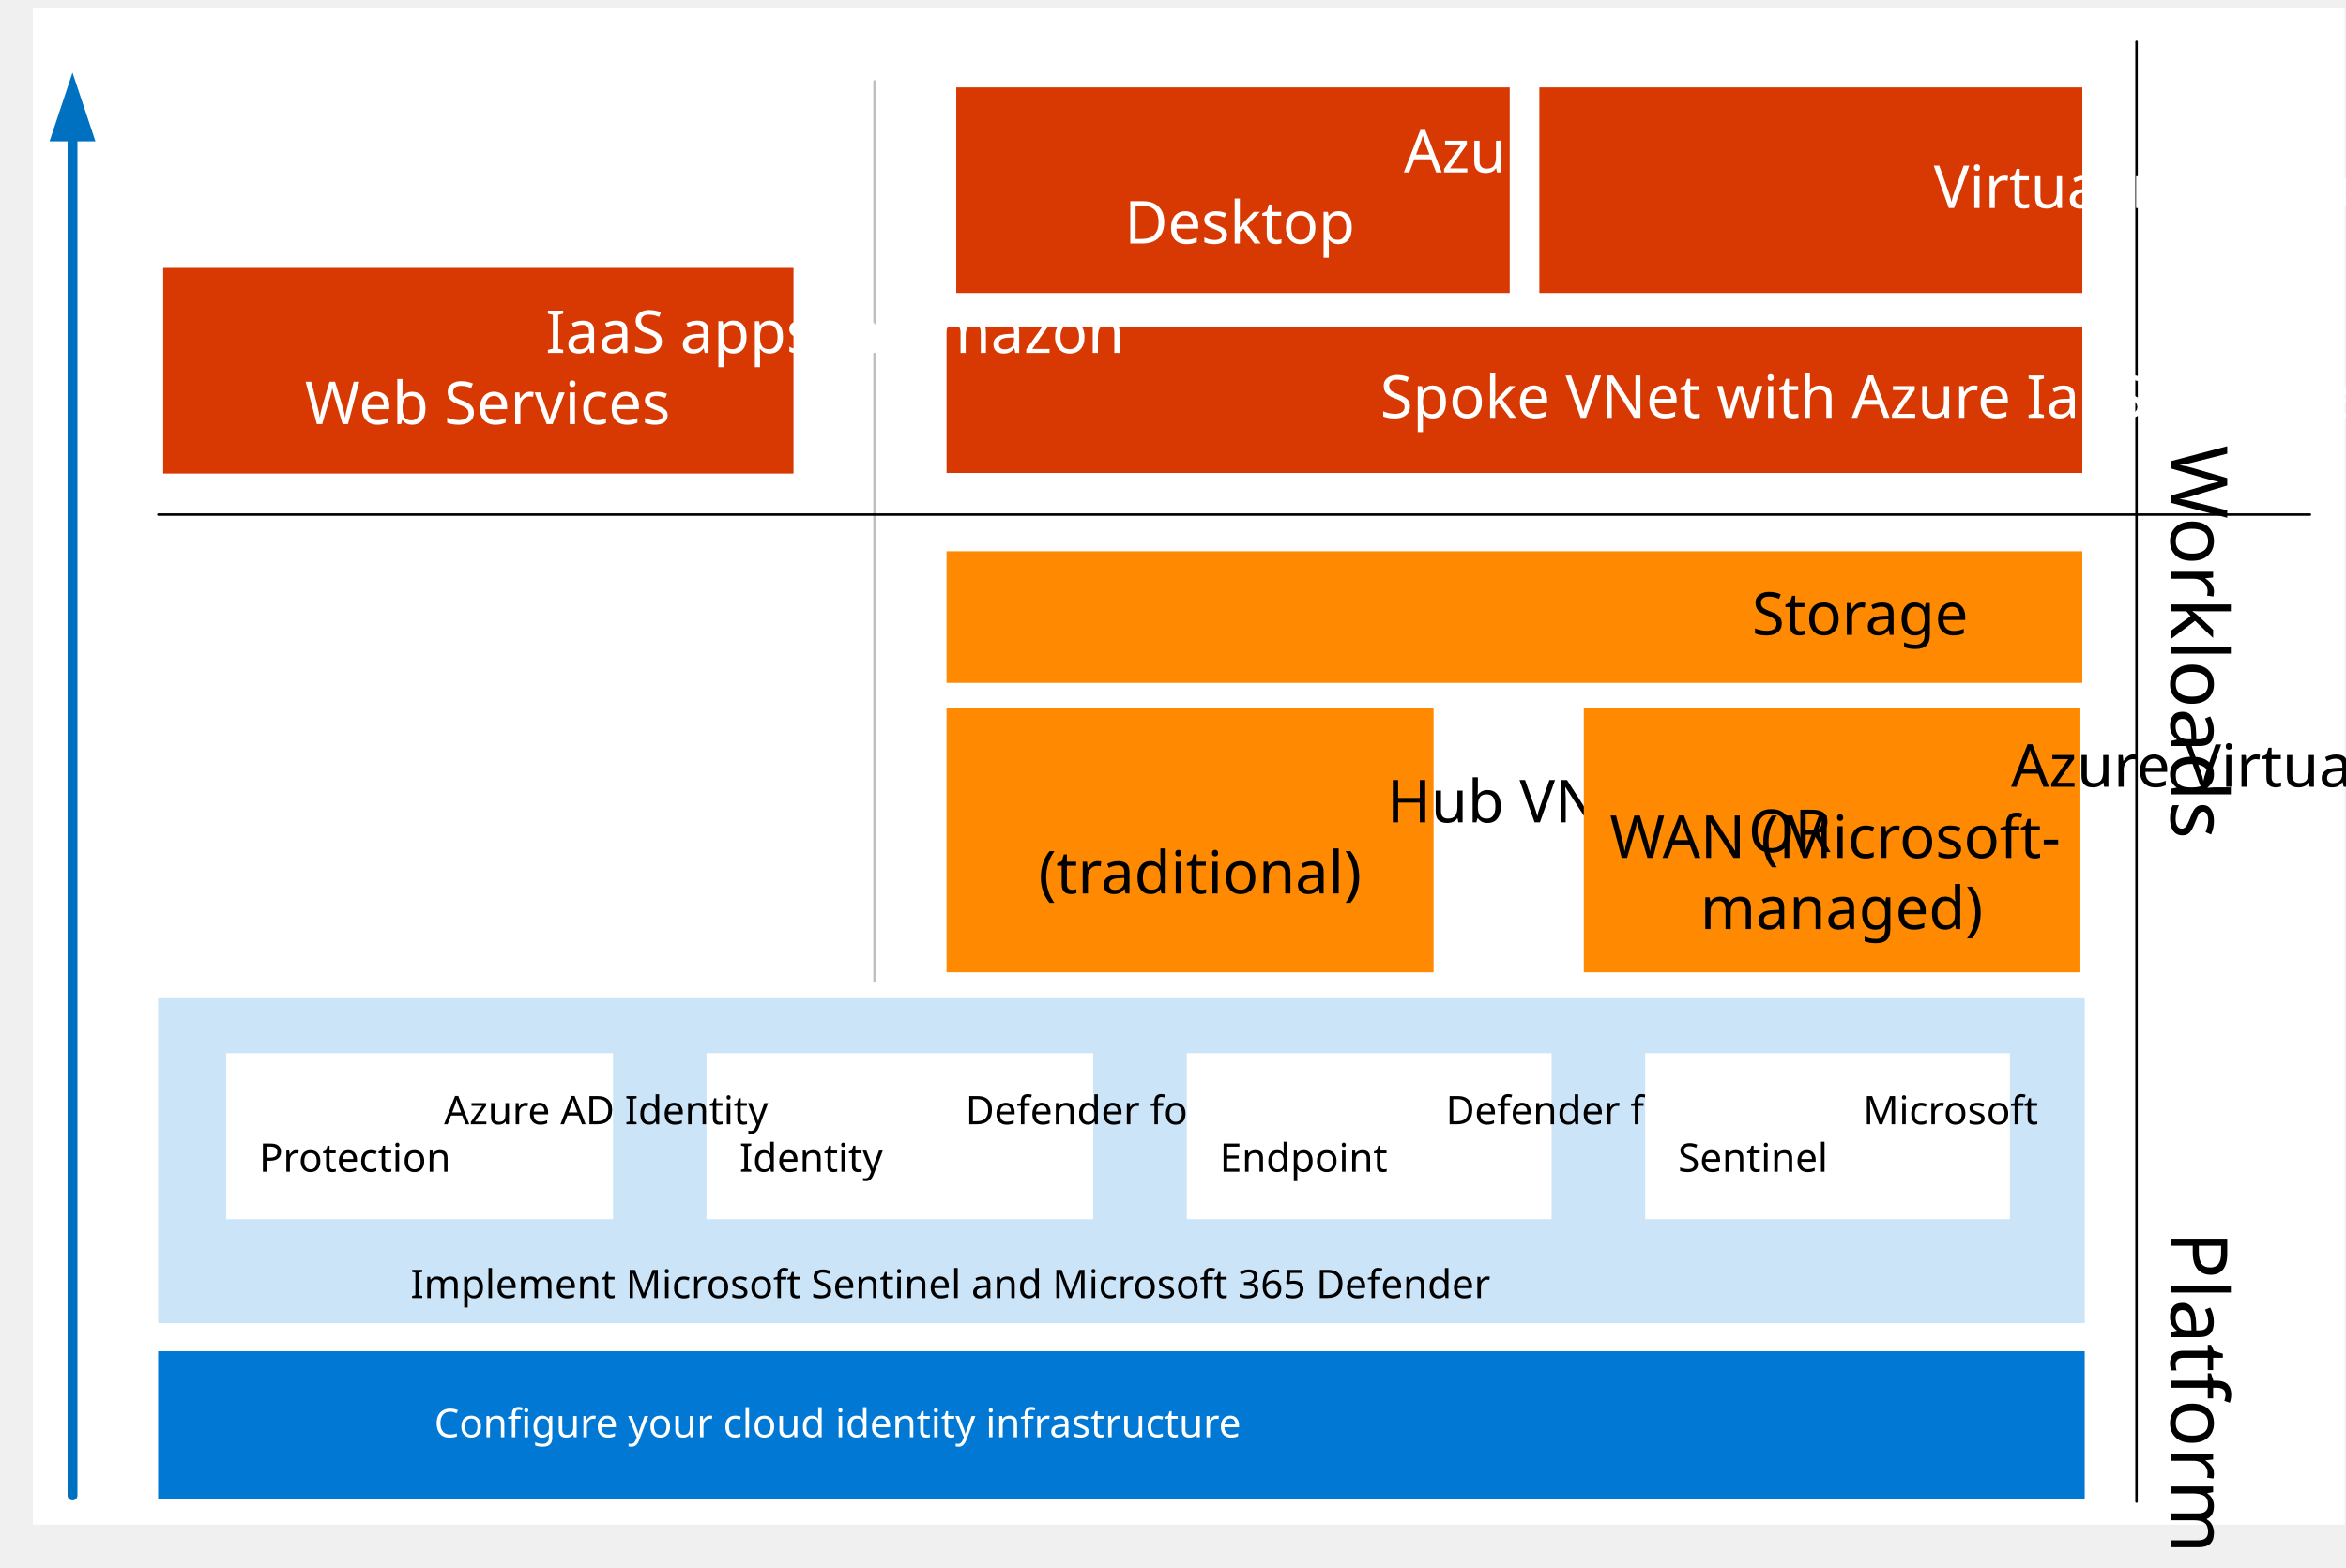
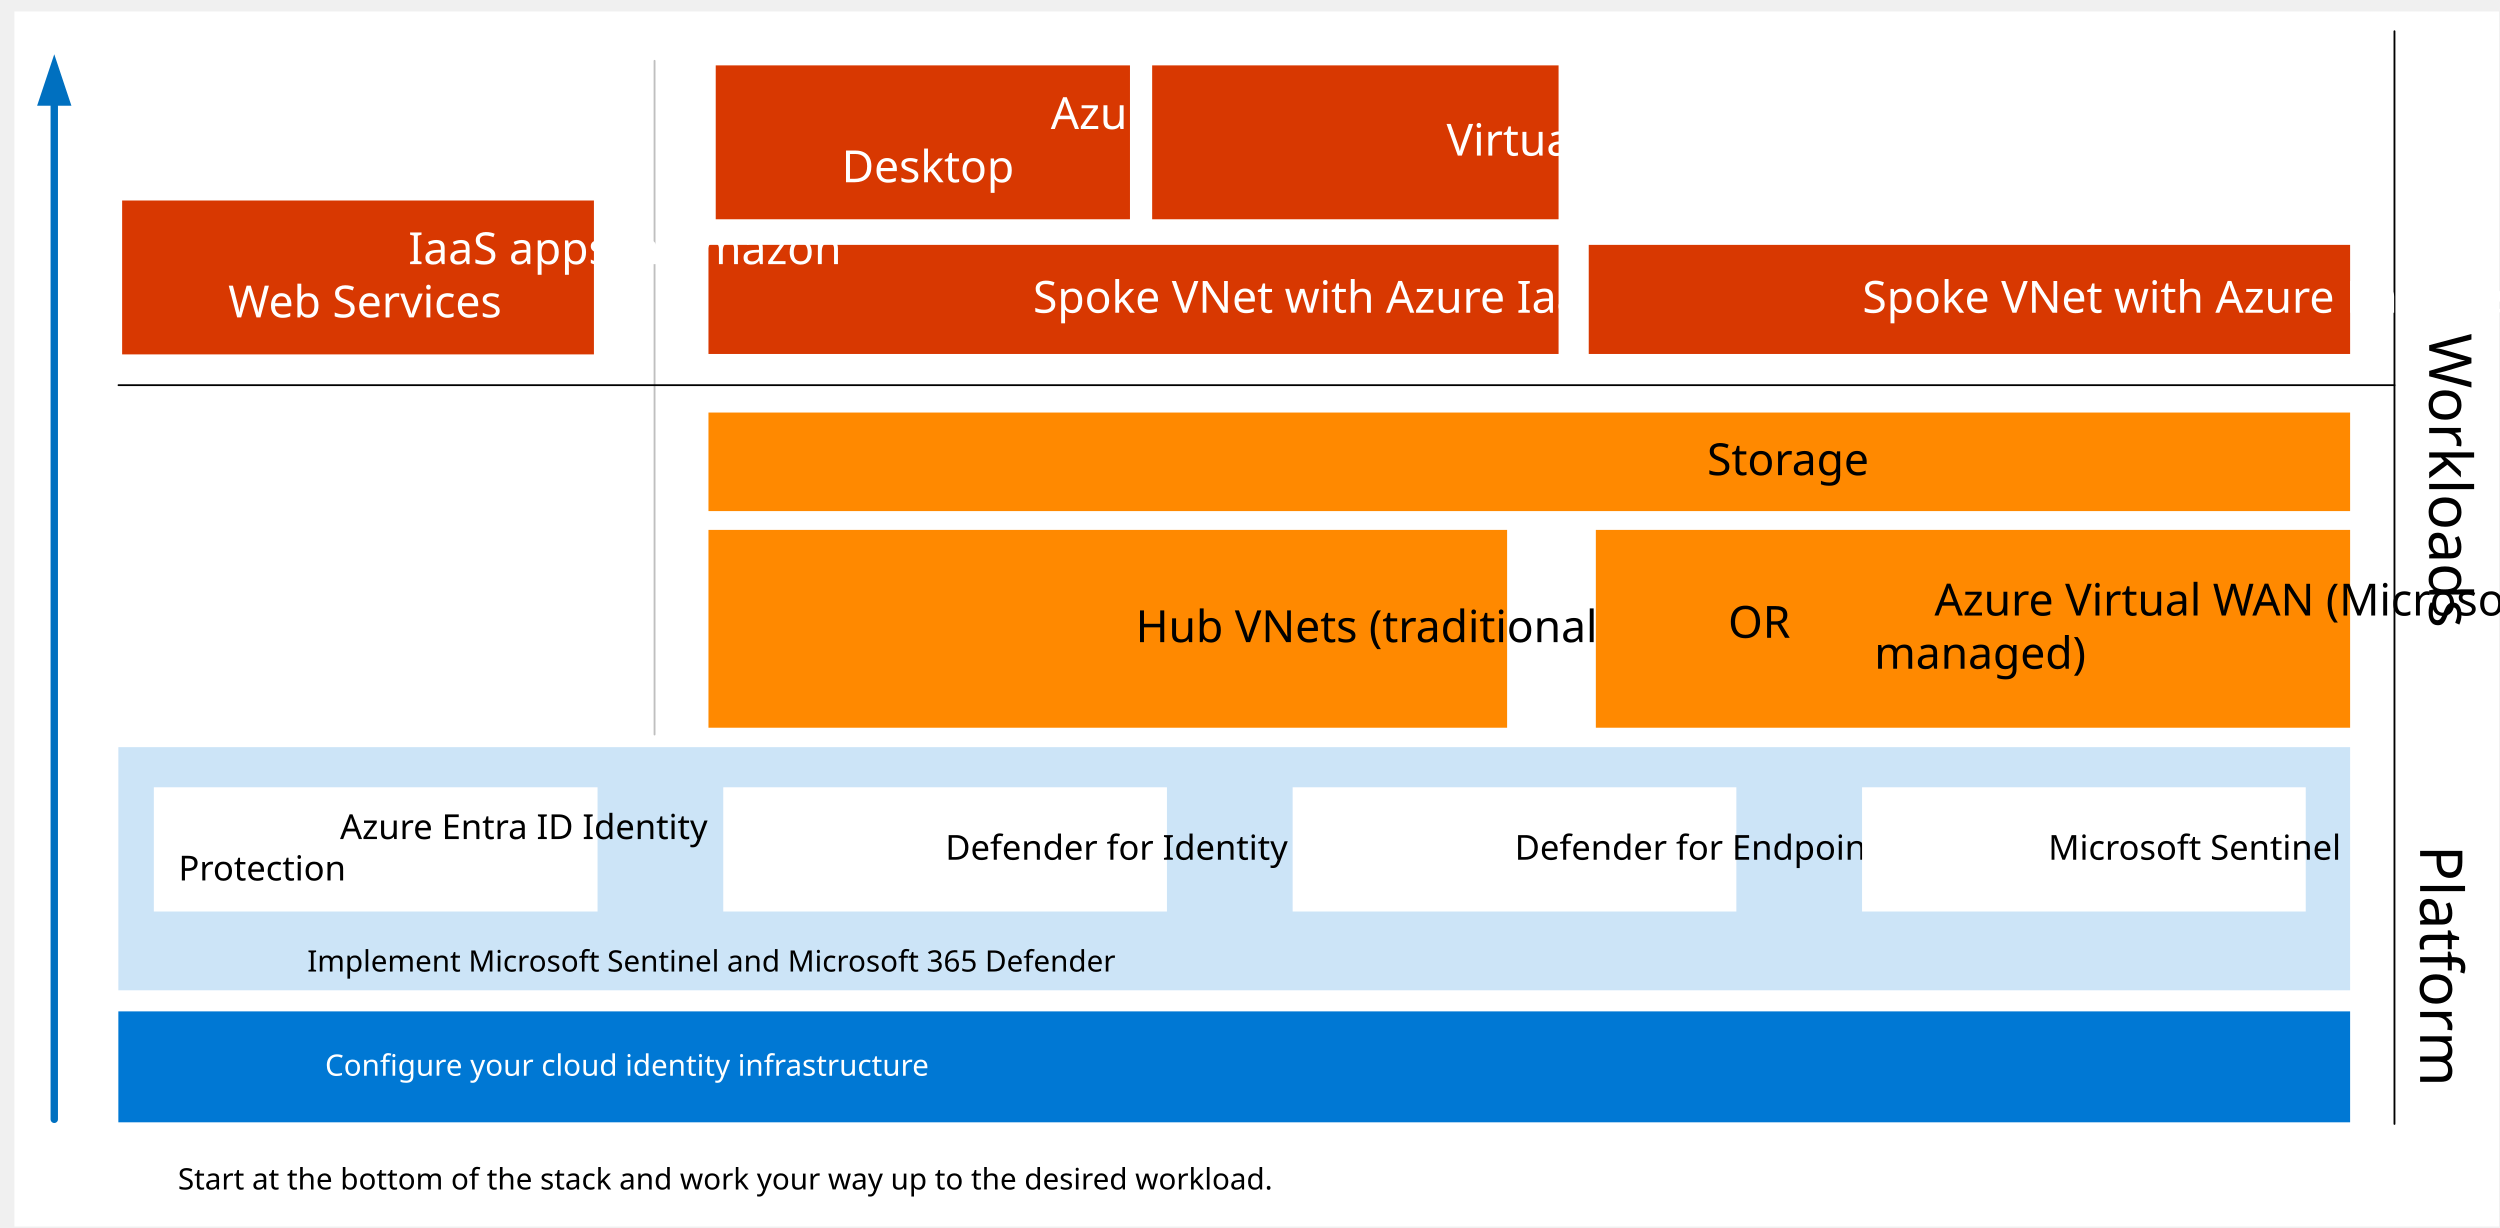
- <svg xmlns="http://www.w3.org/2000/svg" xmlns:ns1="http://schemas.microsoft.com/visio/2003/SVGExtensions/" xmlns:xlink="http://www.w3.org/1999/xlink" width="9.894in" height="6.613in" viewBox="0 0 712.354 476.102" xml:space="preserve" color-interpolation-filters="sRGB" class="st18">
+ <svg xmlns="http://www.w3.org/2000/svg" xmlns:ns1="http://schemas.microsoft.com/visio/2003/SVGExtensions/" xmlns:xlink="http://www.w3.org/1999/xlink" width="14.086in" height="6.916in" viewBox="0 0 1014.22 497.968" xml:space="preserve" color-interpolation-filters="sRGB" class="st19">
  <ns1:documentProperties ns1:langID="1033" ns1:viewMarkup="false">
    <ns1:userDefs>
      <ns1:ud ns1:nameU="msvConvertTheme" />
    </ns1:userDefs>
  </ns1:documentProperties>
  <style type="text/css">
	
		.st1 {fill:#ffffff;stroke:none;stroke-linecap:round;stroke-linejoin:round;stroke-width:0.75}
		.st2 {stroke:#bfbfbf;stroke-linecap:round;stroke-linejoin:round;stroke-width:0.75}
		.st3 {stroke:#000000;stroke-linecap:round;stroke-linejoin:round;stroke-width:0.75}
		.st4 {fill:#0078d4;stroke:none;stroke-linecap:round;stroke-linejoin:round;stroke-width:0.24}
		.st5 {fill:#ffffff;font-family:Segoe UI Semibold;font-size:1em}
		.st6 {fill:#cce4f7;stroke:none;stroke-linecap:round;stroke-linejoin:round;stroke-width:0.24}
		.st7 {fill:#000000;font-family:Segoe UI;font-size:1em}
		.st8 {fill:#ffffff;stroke:none;stroke-linecap:round;stroke-linejoin:round;stroke-width:0.24}
- 		.st9 {font-size:1em}
+ 		.st9 {fill:#000000;font-family:Segoe UI;font-size:1.167em}
		.st10 {fill:#ff8900;stroke:none;stroke-linecap:round;stroke-linejoin:round;stroke-width:0.75}
		.st11 {fill:#000000;font-family:Segoe UI;font-size:1.5em}
		.st12 {fill:#d83801;stroke:none;stroke-linecap:round;stroke-linejoin:round;stroke-width:0.75}
		.st13 {fill:#ffffff;font-family:Segoe UI;font-size:1.5em}
- 		.st14 {fill:none;stroke:none;stroke-linecap:round;stroke-linejoin:round;stroke-width:0.75}
- 		.st15 {fill:#000000;font-family:Segoe UI Semibold;font-size:2em}
- 		.st16 {marker-end:url(#mrkr13-66);stroke:#0070c0;stroke-linecap:round;stroke-linejoin:round;stroke-width:3}
- 		.st17 {fill:#0070c0;fill-opacity:1;stroke:#0070c0;stroke-opacity:1;stroke-width:0.431}
- 		.st18 {fill:none;fill-rule:evenodd;font-size:12px;overflow:visible;stroke-linecap:square;stroke-miterlimit:3}
+ 		.st14 {font-size:1em}
+ 		.st15 {fill:none;stroke:none;stroke-linecap:round;stroke-linejoin:round;stroke-width:0.75}
+ 		.st16 {fill:#000000;font-family:Segoe UI Semibold;font-size:2em}
+ 		.st17 {marker-end:url(#mrkr13-62);stroke:#0070c0;stroke-linecap:round;stroke-linejoin:round;stroke-width:3}
+ 		.st18 {fill:#0070c0;fill-opacity:1;stroke:#0070c0;stroke-opacity:1;stroke-width:0.431}
+ 		.st19 {fill:none;fill-rule:evenodd;font-size:12px;overflow:visible;stroke-linecap:square;stroke-miterlimit:3}
	
	</style>
  <defs id="Markers">
    <g id="lend13">
      <path d="M 3 1 L 0 0 L 3 -1 L 3 1 " style="stroke:none" />
    </g>
-     <marker id="mrkr13-66" class="st17" ns1:arrowType="13" ns1:arrowSize="4" ns1:setback="6.96" refX="-6.96" orient="auto" markerUnits="strokeWidth" overflow="visible">
+     <marker id="mrkr13-62" class="st18" ns1:arrowType="13" ns1:arrowSize="4" ns1:setback="6.96" refX="-6.96" orient="auto" markerUnits="strokeWidth" overflow="visible">
      <use xlink:href="#lend13" transform="scale(-2.32,-2.32) " />
    </marker>
  </defs>
  <g ns1:mID="0" ns1:index="1" ns1:groupContext="foregroundPage">
    <ns1:userDefs>
      <ns1:ud ns1:nameU="visNavType" ns1:val="VT0(1):26" />
    </ns1:userDefs>
    <ns1:pageProperties ns1:drawingScale="1" ns1:pageScale="1" ns1:drawingUnits="19" ns1:shadowOffsetX="8.50394" ns1:shadowOffsetY="-8.50394" />
-     <g id="shape1182-1" ns1:mID="1182" ns1:groupContext="shape" transform="translate(9.97922,-13.1399)">
+     <g id="shape1182-1" ns1:mID="1182" ns1:groupContext="shape" transform="translate(5.84256,-0.375)">
      <ns1:userDefs>
        <ns1:ud ns1:nameU="visNavOrder" ns1:val="VT0(153000):26" />
      </ns1:userDefs>
-       <rect x="0" y="15.733" width="702" height="460.37" class="st1" />
-     </g>
-     <g id="shape2078-3" ns1:mID="2078" ns1:groupContext="shape" transform="translate(741.647,24.6761) rotate(90)">
+       <rect x="0" y="5.023" width="1008" height="492.945" class="st1" />
+     </g>
+     <g id="shape2078-3" ns1:mID="2078" ns1:groupContext="shape" transform="translate(763.512,24.6761) rotate(90)">
      <ns1:userDefs>
        <ns1:ud ns1:nameU="visNavOrder" ns1:val="VT0(114000):26" />
      </ns1:userDefs>
-       <path d="M0 476.1 L273.31 476.1" class="st2" />
-     </g>
-     <g id="shape2079-6" ns1:mID="2079" ns1:groupContext="shape" transform="translate(1124.85,12.6761) rotate(90)">
+       <path d="M0 497.97 L273.31 497.97" class="st2" />
+     </g>
+     <g id="shape2079-6" ns1:mID="2079" ns1:groupContext="shape" transform="translate(1469.38,12.6761) rotate(90)">
      <ns1:userDefs>
        <ns1:ud ns1:nameU="visNavOrder" ns1:val="VT0(115000):26" />
      </ns1:userDefs>
-       <path d="M0 476.1 L443.29 476.1" class="st3" />
+       <path d="M0 497.97 L443.29 497.97" class="st3" />
    </g>
    <a xlink:href="https://aka.ms/zero-trust-m365-identity">
-       <g id="shape2080-9" ns1:mID="2080" ns1:groupContext="shape" transform="translate(48.0095,-20.7939)">
+       <g id="shape2080-9" ns1:mID="2080" ns1:groupContext="shape" transform="translate(48.0095,-42.6595)">
        <ns1:userDefs>
          <ns1:ud ns1:nameU="visVersion" ns1:val="VT0(15):26" />
          <ns1:ud ns1:nameU="visNavOrder" ns1:val="VT0(86000):26" />
        </ns1:userDefs>
        <ns1:textBlock ns1:margins="rect(4,4,4,8)" />
-         <ns1:textRect cx="292.5" cy="453.602" width="585" height="45" />
-         <rect x="0" y="431.102" width="585" height="45" class="st4" />
-         <text x="15.2" y="457.2" class="st5" ns1:langID="1033">
+         <ns1:textRect cx="452.702" cy="475.468" width="905.41" height="45" />
+         <rect x="0" y="452.968" width="905.405" height="45" class="st4" />
+         <text x="15.2" y="479.07" class="st5" ns1:langID="1033">
          <ns1:paragraph ns1:indentLeft="7.2" />
          <ns1:tabList />Configure your cloud identity infrastructure</text>
      </g>
    </a>
    <a xlink:href="https://learn.microsoft.com/security/operations/siem-xdr-overview">
-       <g id="shape2082-12" ns1:mID="2082" ns1:groupContext="shape" transform="translate(48.0095,-74.3502)">
+       <g id="shape2082-12" ns1:mID="2082" ns1:groupContext="shape" transform="translate(48.0095,-96.2158)">
        <ns1:userDefs>
          <ns1:ud ns1:nameU="visVersion" ns1:val="VT0(15):26" />
          <ns1:ud ns1:nameU="visNavOrder" ns1:val="VT0(88000):26" />
        </ns1:userDefs>
        <ns1:textBlock ns1:margins="rect(4,4,4,8)" ns1:verticalAlign="2" />
-         <ns1:textRect cx="292.5" cy="426.78" width="585" height="98.644" />
-         <rect x="0" y="377.459" width="585" height="98.644" class="st6" />
-         <text x="8" y="468.5" class="st7" ns1:langID="1033">
+         <ns1:textRect cx="452.702" cy="448.646" width="905.41" height="98.644" />
+         <rect x="0" y="399.324" width="905.405" height="98.644" class="st6" />
+         <text x="8" y="490.37" class="st7" ns1:langID="1033">
          <ns1:paragraph />
          <ns1:tabList />Implement Microsoft Sentinel and Microsoft 365 Defender</text>
      </g>
    </a>
    <a xlink:href="https://aka.ms/zero-trust-m365-defender">
-       <g id="shape2083-15" ns1:mID="2083" ns1:groupContext="shape" transform="translate(214.526,-105.914)">
+       <g id="shape2083-15" ns1:mID="2083" ns1:groupContext="shape" transform="translate(293.414,-128.175)">
        <ns1:userDefs>
          <ns1:ud ns1:nameU="visVersion" ns1:val="VT0(15):26" />
          <ns1:ud ns1:nameU="visNavOrder" ns1:val="VT0(89000):26" />
        </ns1:userDefs>
        <ns1:textBlock ns1:margins="rect(10,10,10,10)" />
-         <ns1:textRect cx="58.724" cy="450.902" width="117.45" height="50.4" />
-         <rect x="0" y="425.702" width="117.449" height="50.4" class="st8" />
-         <text x="10" y="447.3" class="st7" ns1:langID="1033">
+         <ns1:textRect cx="90" cy="472.768" width="180.01" height="50.4" />
+         <rect x="0" y="447.568" width="180" height="50.4" class="st8" />
+         <text x="10" y="476.97" class="st9" ns1:langID="1033">
          <ns1:paragraph />
-           <ns1:tabList />Defender for <tspan x="10" dy="1.2em" class="st9">Identity</tspan>
-         </text>
+           <ns1:tabList />Defender for Identity</text>
      </g>
    </a>
    <a xlink:href="https://aka.ms/zero-trust-m365-defender">
-       <g id="shape2084-19" ns1:mID="2084" ns1:groupContext="shape" transform="translate(360.377,-105.914)">
+       <g id="shape2084-18" ns1:mID="2084" ns1:groupContext="shape" transform="translate(524.414,-128.175)">
        <ns1:userDefs>
          <ns1:ud ns1:nameU="visVersion" ns1:val="VT0(15):26" />
          <ns1:ud ns1:nameU="visNavOrder" ns1:val="VT0(90000):26" />
        </ns1:userDefs>
        <ns1:textBlock ns1:margins="rect(10,10,10,10)" />
-         <ns1:textRect cx="55.383" cy="450.902" width="110.77" height="50.4" />
-         <rect x="0" y="425.702" width="110.767" height="50.4" class="st8" />
-         <text x="10" y="447.3" class="st7" ns1:langID="1033">
+         <ns1:textRect cx="90" cy="472.768" width="180.01" height="50.4" />
+         <rect x="0" y="447.568" width="180" height="50.4" class="st8" />
+         <text x="10" y="476.97" class="st9" ns1:langID="1033">
          <ns1:paragraph />
-           <ns1:tabList />Defender for <tspan x="10" dy="1.2em" class="st9">Endpoint</tspan>
+           <ns1:tabList />Defender for Endpoint</text>
+       </g>
+     </a>
+     <a xlink:href="https://learn.microsoft.com/security/zero-trust/azure-infrastructure-networking">
+       <g id="shape2102-21" ns1:mID="2102" ns1:groupContext="shape" transform="translate(287.414,-202.736)">
+         <ns1:userDefs>
+           <ns1:ud ns1:nameU="visNavOrder" ns1:val="VT0(108000):26" />
+         </ns1:userDefs>
+         <ns1:textBlock ns1:margins="rect(4,4,4,4)" />
+         <ns1:textRect cx="162" cy="457.839" width="324.01" height="80.258" />
+         <rect x="0" y="417.71" width="324" height="80.258" class="st10" />
+         <text x="70.37" y="463.24" class="st11" ns1:langID="1033">
+           <ns1:paragraph ns1:horizAlign="1" ns1:bulletSize="0.166667" />
+           <ns1:tabList />Hub VNets (traditional)</text>
+       </g>
+     </a>
+     <a xlink:href="https://learn.microsoft.com/security/zero-trust/azure-infrastructure-iaas">
+       <g id="shape2103-24" ns1:mID="2103" ns1:groupContext="shape" transform="translate(287.414,-354.367)">
+         <ns1:userDefs>
+           <ns1:ud ns1:nameU="visNavOrder" ns1:val="VT0(109000):26" />
+         </ns1:userDefs>
+         <ns1:textBlock ns1:margins="rect(4,4,4,4)" />
+         <ns1:textRect cx="172.44" cy="475.839" width="344.89" height="44.258" />
+         <rect x="0" y="453.71" width="344.881" height="44.258" class="st12" />
+         <text x="28.72" y="481.24" class="st13" ns1:langID="1033">
+           <ns1:paragraph ns1:horizAlign="1" ns1:bulletSize="0.166667" />
+           <ns1:tabList />Spoke VNet with Azure IaaS services</text>
+       </g>
+     </a>
+     <a xlink:href="https://learn.microsoft.com/security/zero-trust/azure-infrastructure-storage">
+       <g id="shape2104-27" ns1:mID="2104" ns1:groupContext="shape" transform="translate(287.414,-290.625)">
+         <ns1:userDefs>
+           <ns1:ud ns1:nameU="visNavOrder" ns1:val="VT0(110000):26" />
+         </ns1:userDefs>
+         <ns1:textBlock ns1:margins="rect(4,4,4,4)" />
+         <ns1:textRect cx="333" cy="477.979" width="666.01" height="39.978" />
+         <rect x="0" y="457.99" width="666" height="39.978" class="st10" />
+         <text x="302.18" y="483.38" class="st11" ns1:langID="1033">
+           <ns1:paragraph ns1:horizAlign="1" ns1:bulletSize="0.166667" />
+           <ns1:tabList />Storage</text>
+       </g>
+     </a>
+     <a xlink:href="https://learn.microsoft.com/security/zero-trust/azure-infrastructure-avd">
+       <g id="shape2105-30" ns1:mID="2105" ns1:groupContext="shape" transform="translate(290.362,-409.012)">
+         <ns1:userDefs>
+           <ns1:ud ns1:nameU="visNavOrder" ns1:val="VT0(111000):26" />
+         </ns1:userDefs>
+         <ns1:textBlock ns1:margins="rect(4,4,4,4)" />
+         <ns1:textRect cx="84.026" cy="466.752" width="168.06" height="62.432" />
+         <rect x="0" y="435.535" width="168.052" height="62.432" class="st12" />
+         <text x="32.96" y="461.35" class="st13" ns1:langID="1033">
+           <ns1:paragraph ns1:horizAlign="1" ns1:bulletSize="0.166667" />
+           <ns1:tabList />Azure Virtual <tspan x="51.1" dy="1.2em" class="st14">Desktop</tspan>
        </text>
      </g>
    </a>
-     <a xlink:href="https://learn.microsoft.com/security/zero-trust/azure-infrastructure-networking">
-       <g id="shape2102-23" ns1:mID="2102" ns1:groupContext="shape" transform="translate(287.414,-180.87)">
-         <ns1:userDefs>
-           <ns1:ud ns1:nameU="visNavOrder" ns1:val="VT0(108000):26" />
-         </ns1:userDefs>
-         <ns1:textBlock ns1:margins="rect(4,4,4,4)" />
-         <ns1:textRect cx="73.942" cy="435.973" width="147.89" height="80.258" />
-         <rect x="0" y="395.844" width="147.885" height="80.258" class="st10" />
-         <text x="30.81" y="430.57" class="st11" ns1:langID="1033">
-           <ns1:paragraph ns1:horizAlign="1" ns1:bulletSize="0.166667" />
-           <ns1:tabList />Hub VNets <tspan x="27.92" dy="1.2em" class="st9">(traditional)</tspan>
+     <a xlink:href="https://learn.microsoft.com/security/zero-trust/secure-iaas-apps">
+       <g id="shape2106-34" ns1:mID="2106" ns1:groupContext="shape" transform="translate(49.5446,-354.193)">
+         <ns1:userDefs>
+           <ns1:ud ns1:nameU="visNavOrder" ns1:val="VT0(112000):26" />
+         </ns1:userDefs>
+         <ns1:textBlock ns1:margins="rect(4,4,4,4)" />
+         <ns1:textRect cx="95.701" cy="466.752" width="191.41" height="62.432" />
+         <rect x="0" y="435.535" width="191.402" height="62.432" class="st12" />
+         <text x="13.15" y="461.35" class="st13" ns1:langID="1033">
+           <ns1:paragraph ns1:horizAlign="1" ns1:bulletSize="0.166667" />
+           <ns1:tabList />IaaS apps in Amazon <tspan x="43.04" dy="1.2em" class="st14">Web Services</tspan>
        </text>
      </g>
    </a>
-     <a xlink:href="https://learn.microsoft.com/security/zero-trust/azure-infrastructure-iaas">
-       <g id="shape2103-27" ns1:mID="2103" ns1:groupContext="shape" transform="translate(287.414,-332.502)">
-         <ns1:userDefs>
-           <ns1:ud ns1:nameU="visNavOrder" ns1:val="VT0(109000):26" />
-         </ns1:userDefs>
-         <ns1:textBlock ns1:margins="rect(4,4,4,4)" />
-         <ns1:textRect cx="172.44" cy="453.973" width="344.89" height="44.258" />
-         <rect x="0" y="431.844" width="344.881" height="44.258" class="st12" />
-         <text x="28.72" y="459.37" class="st13" ns1:langID="1033">
-           <ns1:paragraph ns1:horizAlign="1" ns1:bulletSize="0.166667" />
-           <ns1:tabList />Spoke VNet with Azure IaaS services</text>
-       </g>
-     </a>
-     <a xlink:href="https://learn.microsoft.com/security/zero-trust/azure-infrastructure-storage">
-       <g id="shape2104-30" ns1:mID="2104" ns1:groupContext="shape" transform="translate(287.414,-268.759)">
-         <ns1:userDefs>
-           <ns1:ud ns1:nameU="visNavOrder" ns1:val="VT0(110000):26" />
-         </ns1:userDefs>
-         <ns1:textBlock ns1:margins="rect(4,4,4,4)" />
-         <ns1:textRect cx="172.44" cy="456.113" width="344.89" height="39.978" />
-         <rect x="0" y="436.124" width="344.881" height="39.978" class="st10" />
-         <text x="141.62" y="461.51" class="st11" ns1:langID="1033">
-           <ns1:paragraph ns1:horizAlign="1" ns1:bulletSize="0.166667" />
-           <ns1:tabList />Storage</text>
-       </g>
-     </a>
-     <a xlink:href="https://learn.microsoft.com/security/zero-trust/azure-infrastructure-avd">
-       <g id="shape2105-33" ns1:mID="2105" ns1:groupContext="shape" transform="translate(290.362,-387.147)">
-         <ns1:userDefs>
-           <ns1:ud ns1:nameU="visNavOrder" ns1:val="VT0(111000):26" />
-         </ns1:userDefs>
-         <ns1:textBlock ns1:margins="rect(4,4,4,4)" />
-         <ns1:textRect cx="84.026" cy="444.886" width="168.06" height="62.432" />
-         <rect x="0" y="413.67" width="168.052" height="62.432" class="st12" />
-         <text x="32.96" y="439.49" class="st13" ns1:langID="1033">
-           <ns1:paragraph ns1:horizAlign="1" ns1:bulletSize="0.166667" />
-           <ns1:tabList />Azure Virtual <tspan x="51.1" dy="1.2em" class="st9">Desktop</tspan>
-         </text>
-       </g>
-     </a>
-     <a xlink:href="https://learn.microsoft.com/security/zero-trust/secure-iaas-apps">
-       <g id="shape2106-37" ns1:mID="2106" ns1:groupContext="shape" transform="translate(49.5446,-332.327)">
-         <ns1:userDefs>
-           <ns1:ud ns1:nameU="visNavOrder" ns1:val="VT0(112000):26" />
-         </ns1:userDefs>
-         <ns1:textBlock ns1:margins="rect(4,4,4,4)" />
-         <ns1:textRect cx="95.701" cy="444.886" width="191.41" height="62.432" />
-         <rect x="0" y="413.67" width="191.402" height="62.432" class="st12" />
-         <text x="13.15" y="439.49" class="st13" ns1:langID="1033">
-           <ns1:paragraph ns1:horizAlign="1" ns1:bulletSize="0.166667" />
-           <ns1:tabList />IaaS apps in Amazon <tspan x="43.04" dy="1.2em" class="st9">Web Services</tspan>
-         </text>
-       </g>
-     </a>
    <a xlink:href="https://learn.microsoft.com/security/zero-trust/azure-infrastructure-virtual-machines">
-       <g id="shape2107-41" ns1:mID="2107" ns1:groupContext="shape" transform="translate(467.414,-387.147)">
+       <g id="shape2107-38" ns1:mID="2107" ns1:groupContext="shape" transform="translate(467.414,-409.012)">
        <ns1:userDefs>
          <ns1:ud ns1:nameU="visNavOrder" ns1:val="VT0(113000):26" />
        </ns1:userDefs>
        <ns1:textBlock ns1:margins="rect(4,4,4,4)" />
-         <ns1:textRect cx="82.44" cy="444.886" width="164.89" height="62.432" />
-         <rect x="0" y="413.67" width="164.881" height="62.432" class="st12" />
-         <text x="16.79" y="450.29" class="st13" ns1:langID="1033">
-           <ns1:paragraph ns1:horizAlign="1" ns1:bulletSize="0.166667" />
-           <ns1:tabList />Virtual machines</text>
-       </g>
-     </a>
-     <g id="shape2108-44" ns1:mID="2108" ns1:groupContext="shape" transform="translate(48.0807,-319.848)">
+         <ns1:textRect cx="82.44" cy="466.752" width="164.89" height="62.432" />
+         <rect x="0" y="435.535" width="164.881" height="62.432" class="st12" />
+         <text x="16.47" y="472.15" class="st13" ns1:langID="1033">
+           <ns1:paragraph ns1:horizAlign="1" ns1:bulletSize="0.166667" />
+           <ns1:tabList />Virtual Machines</text>
+       </g>
+     </a>
+     <g id="shape2108-41" ns1:mID="2108" ns1:groupContext="shape" transform="translate(48.0807,-341.714)">
      <ns1:userDefs>
        <ns1:ud ns1:nameU="visNavOrder" ns1:val="VT0(116000):26" />
      </ns1:userDefs>
-       <path d="M0 476.1 L653.33 476.1" class="st3" />
-     </g>
-     <g id="shape2109-47" ns1:mID="2109" ns1:groupContext="shape" transform="translate(1127.82,16.5428) rotate(90)">
+       <path d="M0 497.97 L923.33 497.97" class="st3" />
+     </g>
+     <g id="shape2109-44" ns1:mID="2109" ns1:groupContext="shape" transform="translate(1476.03,16.5428) rotate(90)">
      <ns1:userDefs>
        <ns1:ud ns1:nameU="visNavOrder" ns1:val="VT0(117000):26" />
      </ns1:userDefs>
      <ns1:textBlock ns1:margins="rect(4,4,4,4)" ns1:verticalAlign="0" />
-       <ns1:textRect cx="64.8" cy="459.587" width="129.6" height="33.032" />
-       <rect x="0" y="443.071" width="129.6" height="33.032" class="st14" />
-       <text x="6.34" y="468.67" class="st15" ns1:langID="1033">
+       <ns1:textRect cx="64.8" cy="481.452" width="129.6" height="33.032" />
+       <rect x="0" y="464.936" width="129.6" height="33.032" class="st15" />
+       <text x="6.34" y="490.54" class="st16" ns1:langID="1033">
        <ns1:paragraph ns1:horizAlign="1" />
        <ns1:tabList />Workloads</text>
    </g>
-     <g id="shape2110-50" ns1:mID="2110" ns1:groupContext="shape" transform="translate(1131.5,243.793) rotate(90)">
+     <g id="shape2110-47" ns1:mID="2110" ns1:groupContext="shape" transform="translate(1476.03,212.855) rotate(90)">
      <ns1:userDefs>
        <ns1:ud ns1:nameU="visNavOrder" ns1:val="VT0(118000):26" />
      </ns1:userDefs>
      <ns1:textBlock ns1:margins="rect(4,4,4,4)" ns1:verticalAlign="0" />
-       <ns1:textRect cx="64.8" cy="461.428" width="129.6" height="29.348" />
-       <rect x="0" y="446.755" width="129.6" height="29.348" class="st14" />
-       <text x="17.68" y="472.35" class="st15" ns1:langID="1033">
+       <ns1:textRect cx="64.8" cy="483.294" width="129.6" height="29.348" />
+       <rect x="0" y="468.62" width="129.6" height="29.348" class="st15" />
+       <text x="17.68" y="494.22" class="st16" ns1:langID="1033">
        <ns1:paragraph ns1:horizAlign="1" />
        <ns1:tabList />Platform</text>
    </g>
-     <g id="shape2111-53" ns1:mID="2111" ns1:groupContext="shape" transform="translate(68.6763,-105.914)">
+     <g id="shape2111-50" ns1:mID="2111" ns1:groupContext="shape" transform="translate(62.414,-128.175)">
      <ns1:userDefs>
        <ns1:ud ns1:nameU="visVersion" ns1:val="VT0(15):26" />
        <ns1:ud ns1:nameU="visNavOrder" ns1:val="VT0(119000):26" />
      </ns1:userDefs>
      <ns1:textBlock ns1:margins="rect(10,10,10,10)" />
-       <ns1:textRect cx="58.724" cy="450.902" width="117.45" height="50.4" />
-       <rect x="0" y="425.702" width="117.449" height="50.4" class="st8" />
-       <text x="10" y="447.3" class="st7" ns1:langID="1033">
+       <ns1:textRect cx="90" cy="472.768" width="180.01" height="50.4" />
+       <rect x="0" y="447.568" width="180" height="50.4" class="st8" />
+       <text x="10" y="468.57" class="st9" ns1:langID="1033">
        <ns1:paragraph />
-         <ns1:tabList />Azure AD Identity <tspan x="10" dy="1.2em" class="st9">Protection</tspan>
+         <ns1:tabList />Azure Entra ID Identity <tspan x="10" dy="1.2em" class="st14">Protection</tspan>
      </text>
    </g>
-     <g id="shape2112-57" ns1:mID="2112" ns1:groupContext="shape" transform="translate(499.545,-105.914)">
+     <g id="shape2112-54" ns1:mID="2112" ns1:groupContext="shape" transform="translate(755.414,-128.175)">
      <ns1:userDefs>
        <ns1:ud ns1:nameU="visVersion" ns1:val="VT0(15):26" />
        <ns1:ud ns1:nameU="visNavOrder" ns1:val="VT0(120000):26" />
      </ns1:userDefs>
      <ns1:textBlock ns1:margins="rect(10,10,10,10)" />
-       <ns1:textRect cx="55.383" cy="450.902" width="110.77" height="50.4" />
-       <rect x="0" y="425.702" width="110.767" height="50.4" class="st8" />
-       <text x="10" y="447.3" class="st7" ns1:langID="1033">
+       <ns1:textRect cx="90" cy="472.768" width="180.01" height="50.4" />
+       <rect x="0" y="447.568" width="180" height="50.4" class="st8" />
+       <text x="10" y="476.97" class="st9" ns1:langID="1033">
        <ns1:paragraph />
-         <ns1:tabList />Microsoft <tspan x="10" dy="1.2em" class="st9">Sentinel</tspan>
-       </text>
-     </g>
-     <g id="shape2113-61" ns1:mID="2113" ns1:groupContext="shape" transform="translate(-454.093,454.093) rotate(-90)">
+         <ns1:tabList />Microsoft Sentinel</text>
+     </g>
+     <g id="shape2113-57" ns1:mID="2113" ns1:groupContext="shape" transform="translate(-475.958,454.093) rotate(-90)">
      <ns1:userDefs>
        <ns1:ud ns1:nameU="visNavOrder" ns1:val="VT0(121000):26" />
      </ns1:userDefs>
-       <path d="M0 476.1 L411.2 476.1" class="st16" />
+       <path d="M0 497.97 L411.2 497.97" class="st17" />
+     </g>
+     <g id="shape1170-63" ns1:mID="1170" ns1:groupContext="shape" transform="translate(12.0095,-4.45832)">
+       <ns1:userDefs>
+         <ns1:ud ns1:nameU="visNavOrder" ns1:val="VT0(141000):26" />
+       </ns1:userDefs>
+       <ns1:textBlock ns1:margins="rect(4,4,4,4)" />
+       <ns1:textRect cx="317.25" cy="483.405" width="634.5" height="29.125" />
+       <rect x="0" y="468.843" width="634.5" height="29.125" class="st15" />
+       <text x="4" y="487.01" class="st7" ns1:langID="1033">
+         <ns1:paragraph />
+         <ns1:tabList />Start at the bottom of the stack and work your way up to the desired workload.</text>
    </g>
    <a xlink:href="https://learn.microsoft.com/security/zero-trust/azure-virtual-wan">
-       <g id="shape1179-67" ns1:mID="1179" ns1:groupContext="shape" transform="translate(480.914,-180.87)">
+       <g id="shape1179-66" ns1:mID="1179" ns1:groupContext="shape" transform="translate(647.414,-202.736)">
        <ns1:userDefs>
          <ns1:ud ns1:nameU="visNavOrder" ns1:val="VT0(150000):26" />
        </ns1:userDefs>
        <ns1:textBlock ns1:margins="rect(4,4,4,4)" />
-         <ns1:textRect cx="75.394" cy="435.973" width="150.79" height="80.258" />
-         <rect x="0" y="395.844" width="150.789" height="80.258" class="st10" />
-         <text x="26.79" y="419.77" class="st11" ns1:langID="1033">
-           <ns1:paragraph ns1:horizAlign="1" ns1:bulletSize="0.166667" />
-           <ns1:tabList />Azure Virtual <tspan x="7.89" dy="1.2em" class="st9">WAN (Microsoft</tspan>-<tspan x="35.37" dy="1.2em" class="st9">managed)</tspan>
+         <ns1:textRect cx="153" cy="457.839" width="306" height="80.258" />
+         <rect x="0" y="417.71" width="306" height="80.258" class="st10" />
+         <text x="34.43" y="452.44" class="st11" ns1:langID="1033">
+           <ns1:paragraph ns1:horizAlign="1" ns1:bulletSize="0.166667" />
+           <ns1:tabList />Azure Virtual WAN (Microsoft-<tspan x="112.97" dy="1.2em" class="st14">managed)</tspan>
        </text>
      </g>
    </a>
-     <g id="shape1180-72" ns1:mID="1180" ns1:groupContext="shape" transform="translate(431.414,-212.759)">
+     <g id="shape1180-70" ns1:mID="1180" ns1:groupContext="shape" transform="translate(601.628,-234.625)">
      <ns1:userDefs>
        <ns1:ud ns1:nameU="visNavOrder" ns1:val="VT0(151000):26" />
      </ns1:userDefs>
      <ns1:textBlock ns1:margins="rect(4,4,4,4)" />
-       <ns1:textRect cx="27.393" cy="466.102" width="54.79" height="20" />
-       <rect x="0" y="456.102" width="54.786" height="20" class="st14" />
-       <text x="15.22" y="471.5" class="st11" ns1:langID="1033">
+       <ns1:textRect cx="27.393" cy="487.968" width="54.79" height="20" />
+       <rect x="0" y="477.968" width="54.786" height="20" class="st15" />
+       <text x="15.22" y="493.37" class="st11" ns1:langID="1033">
        <ns1:paragraph ns1:horizAlign="1" />
        <ns1:tabList />OR</text>
    </g>
+     <a xlink:href="https://learn.microsoft.com/security/zero-trust/azure-infrastructure-iaas">
+       <g id="shape1183-73" ns1:mID="1183" ns1:groupContext="shape" transform="translate(644.533,-354.367)">
+         <ns1:userDefs>
+           <ns1:ud ns1:nameU="visNavOrder" ns1:val="VT0(154000):26" />
+         </ns1:userDefs>
+         <ns1:textBlock ns1:margins="rect(4,4,4,4)" />
+         <ns1:textRect cx="154.44" cy="475.839" width="308.89" height="44.258" />
+         <rect x="0" y="453.71" width="308.881" height="44.258" class="st12" />
+         <text x="8.07" y="481.24" class="st13" ns1:langID="1033">
+           <ns1:paragraph ns1:horizAlign="1" ns1:bulletSize="0.166667" />
+           <ns1:tabList />Spoke VNet with Azure PaaS services</text>
+       </g>
+     </a>
  </g>
</svg>
